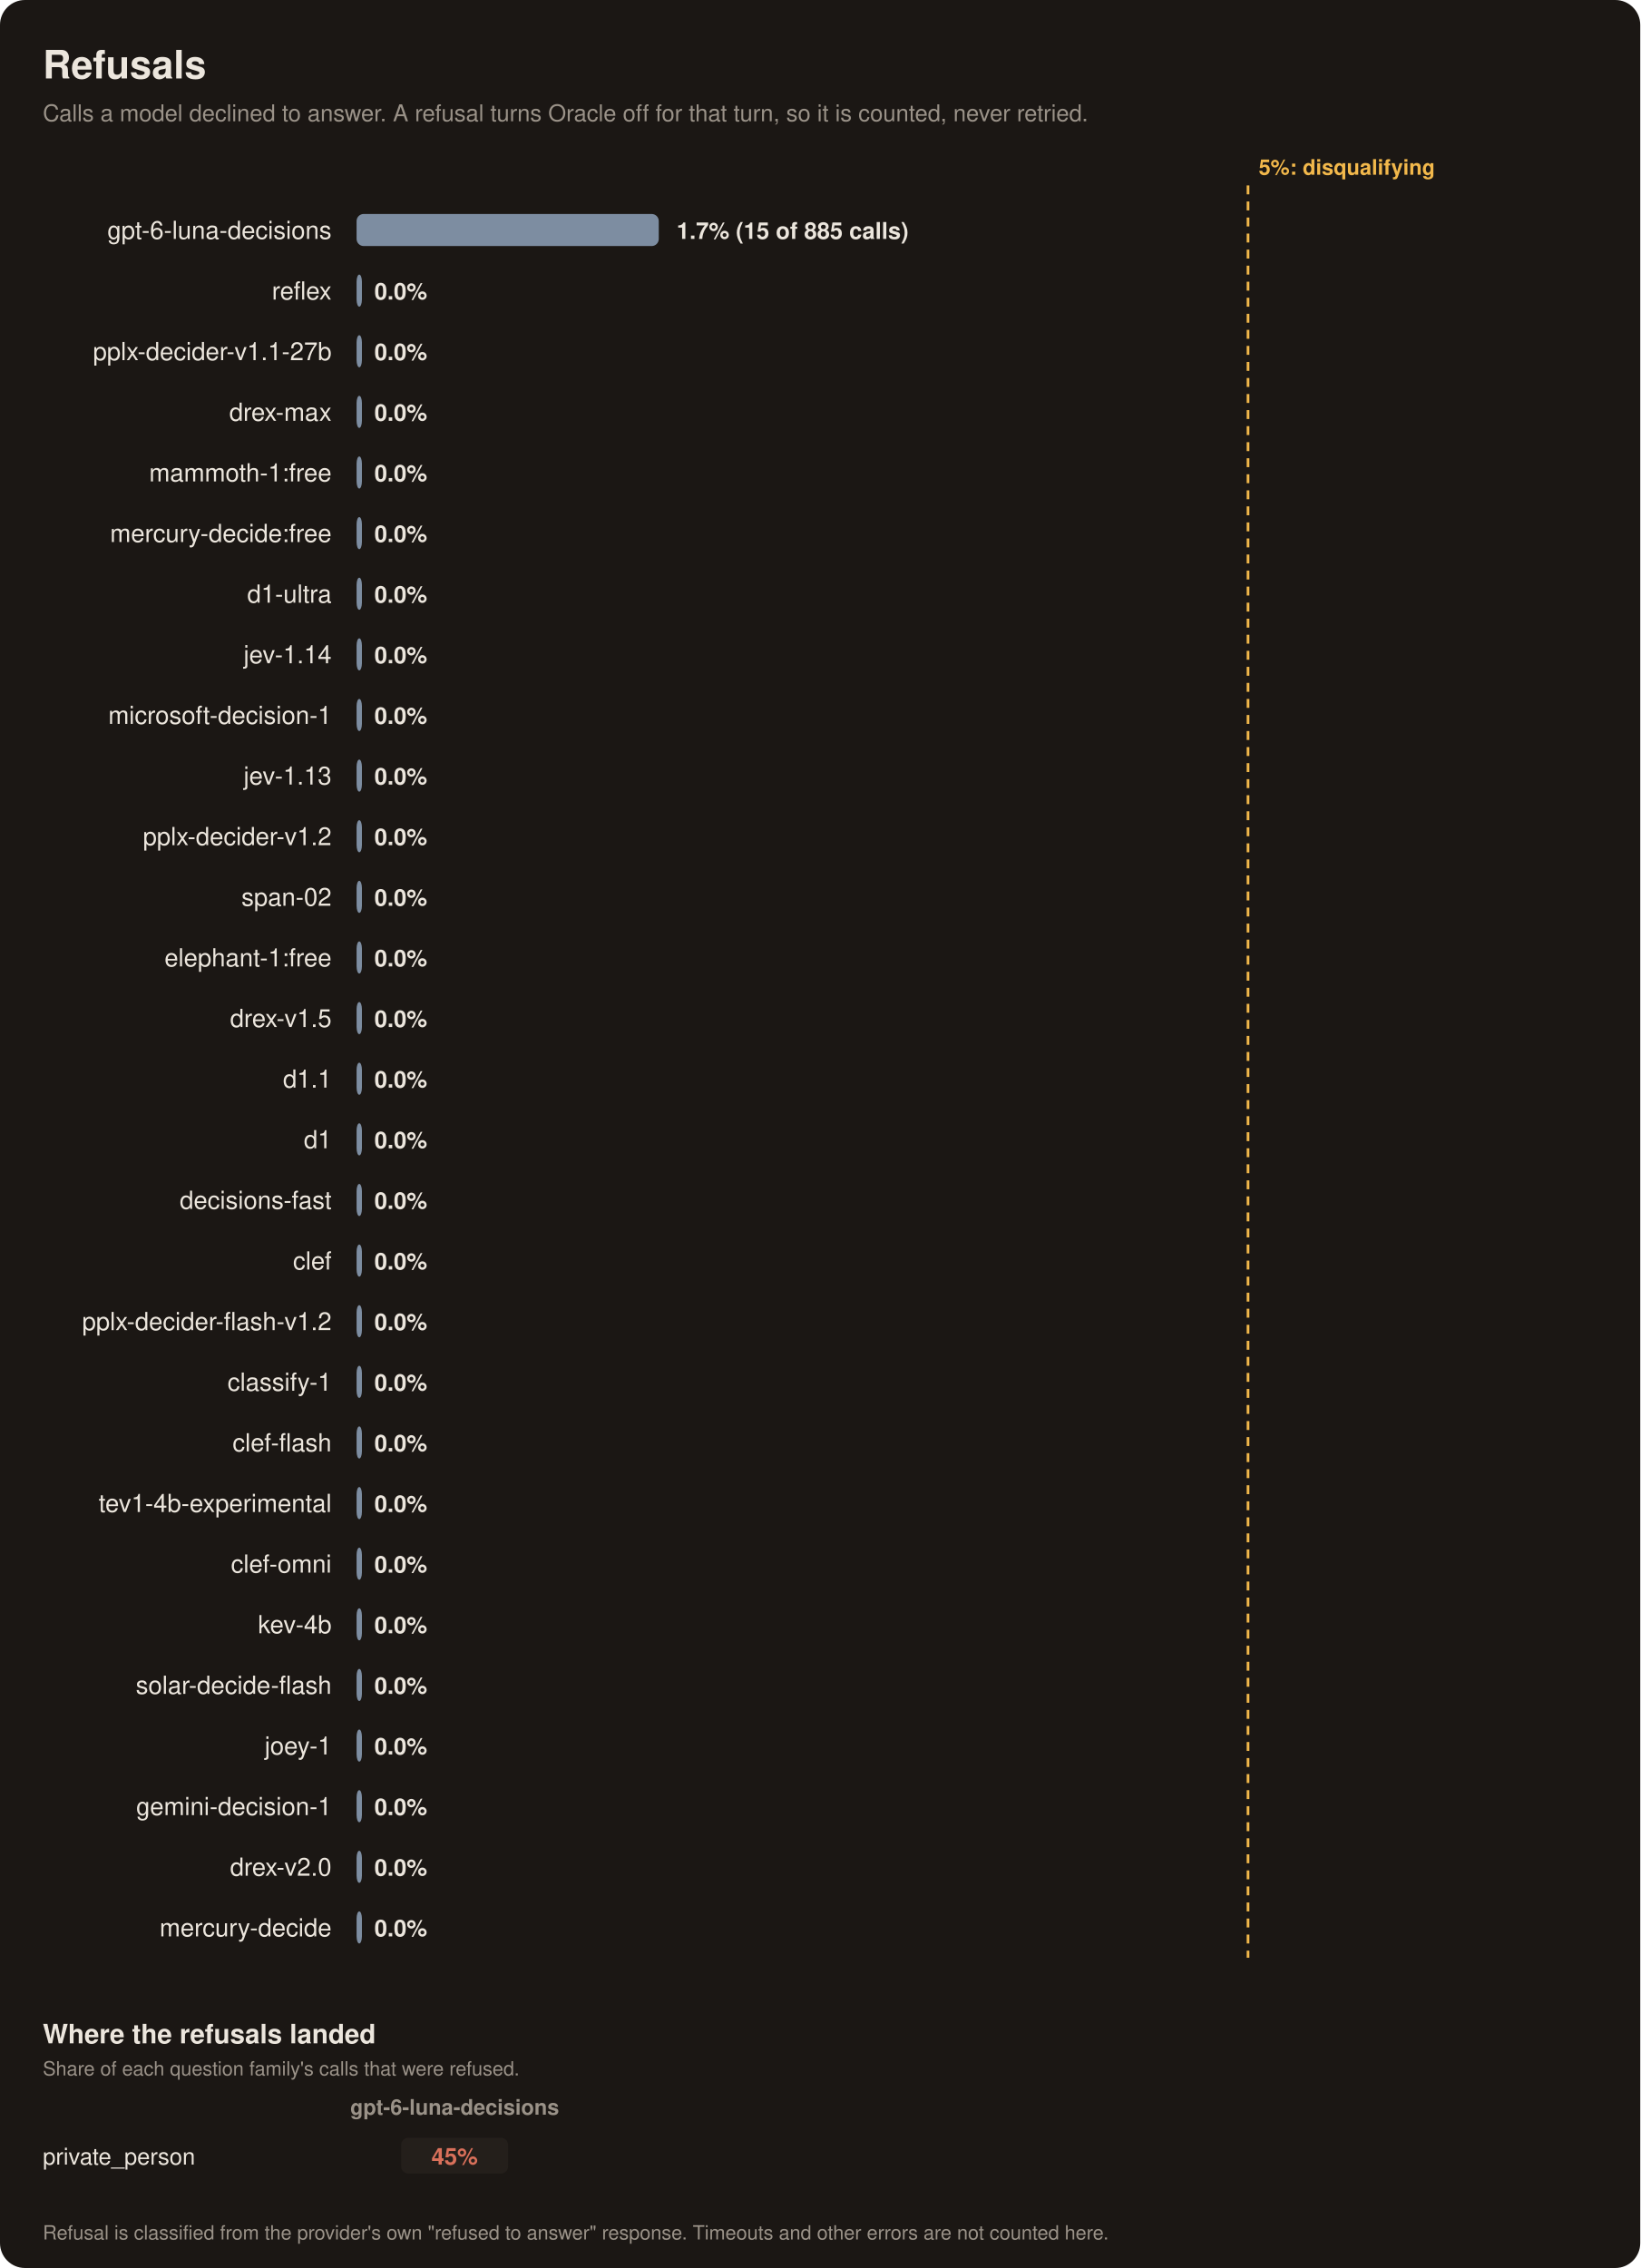
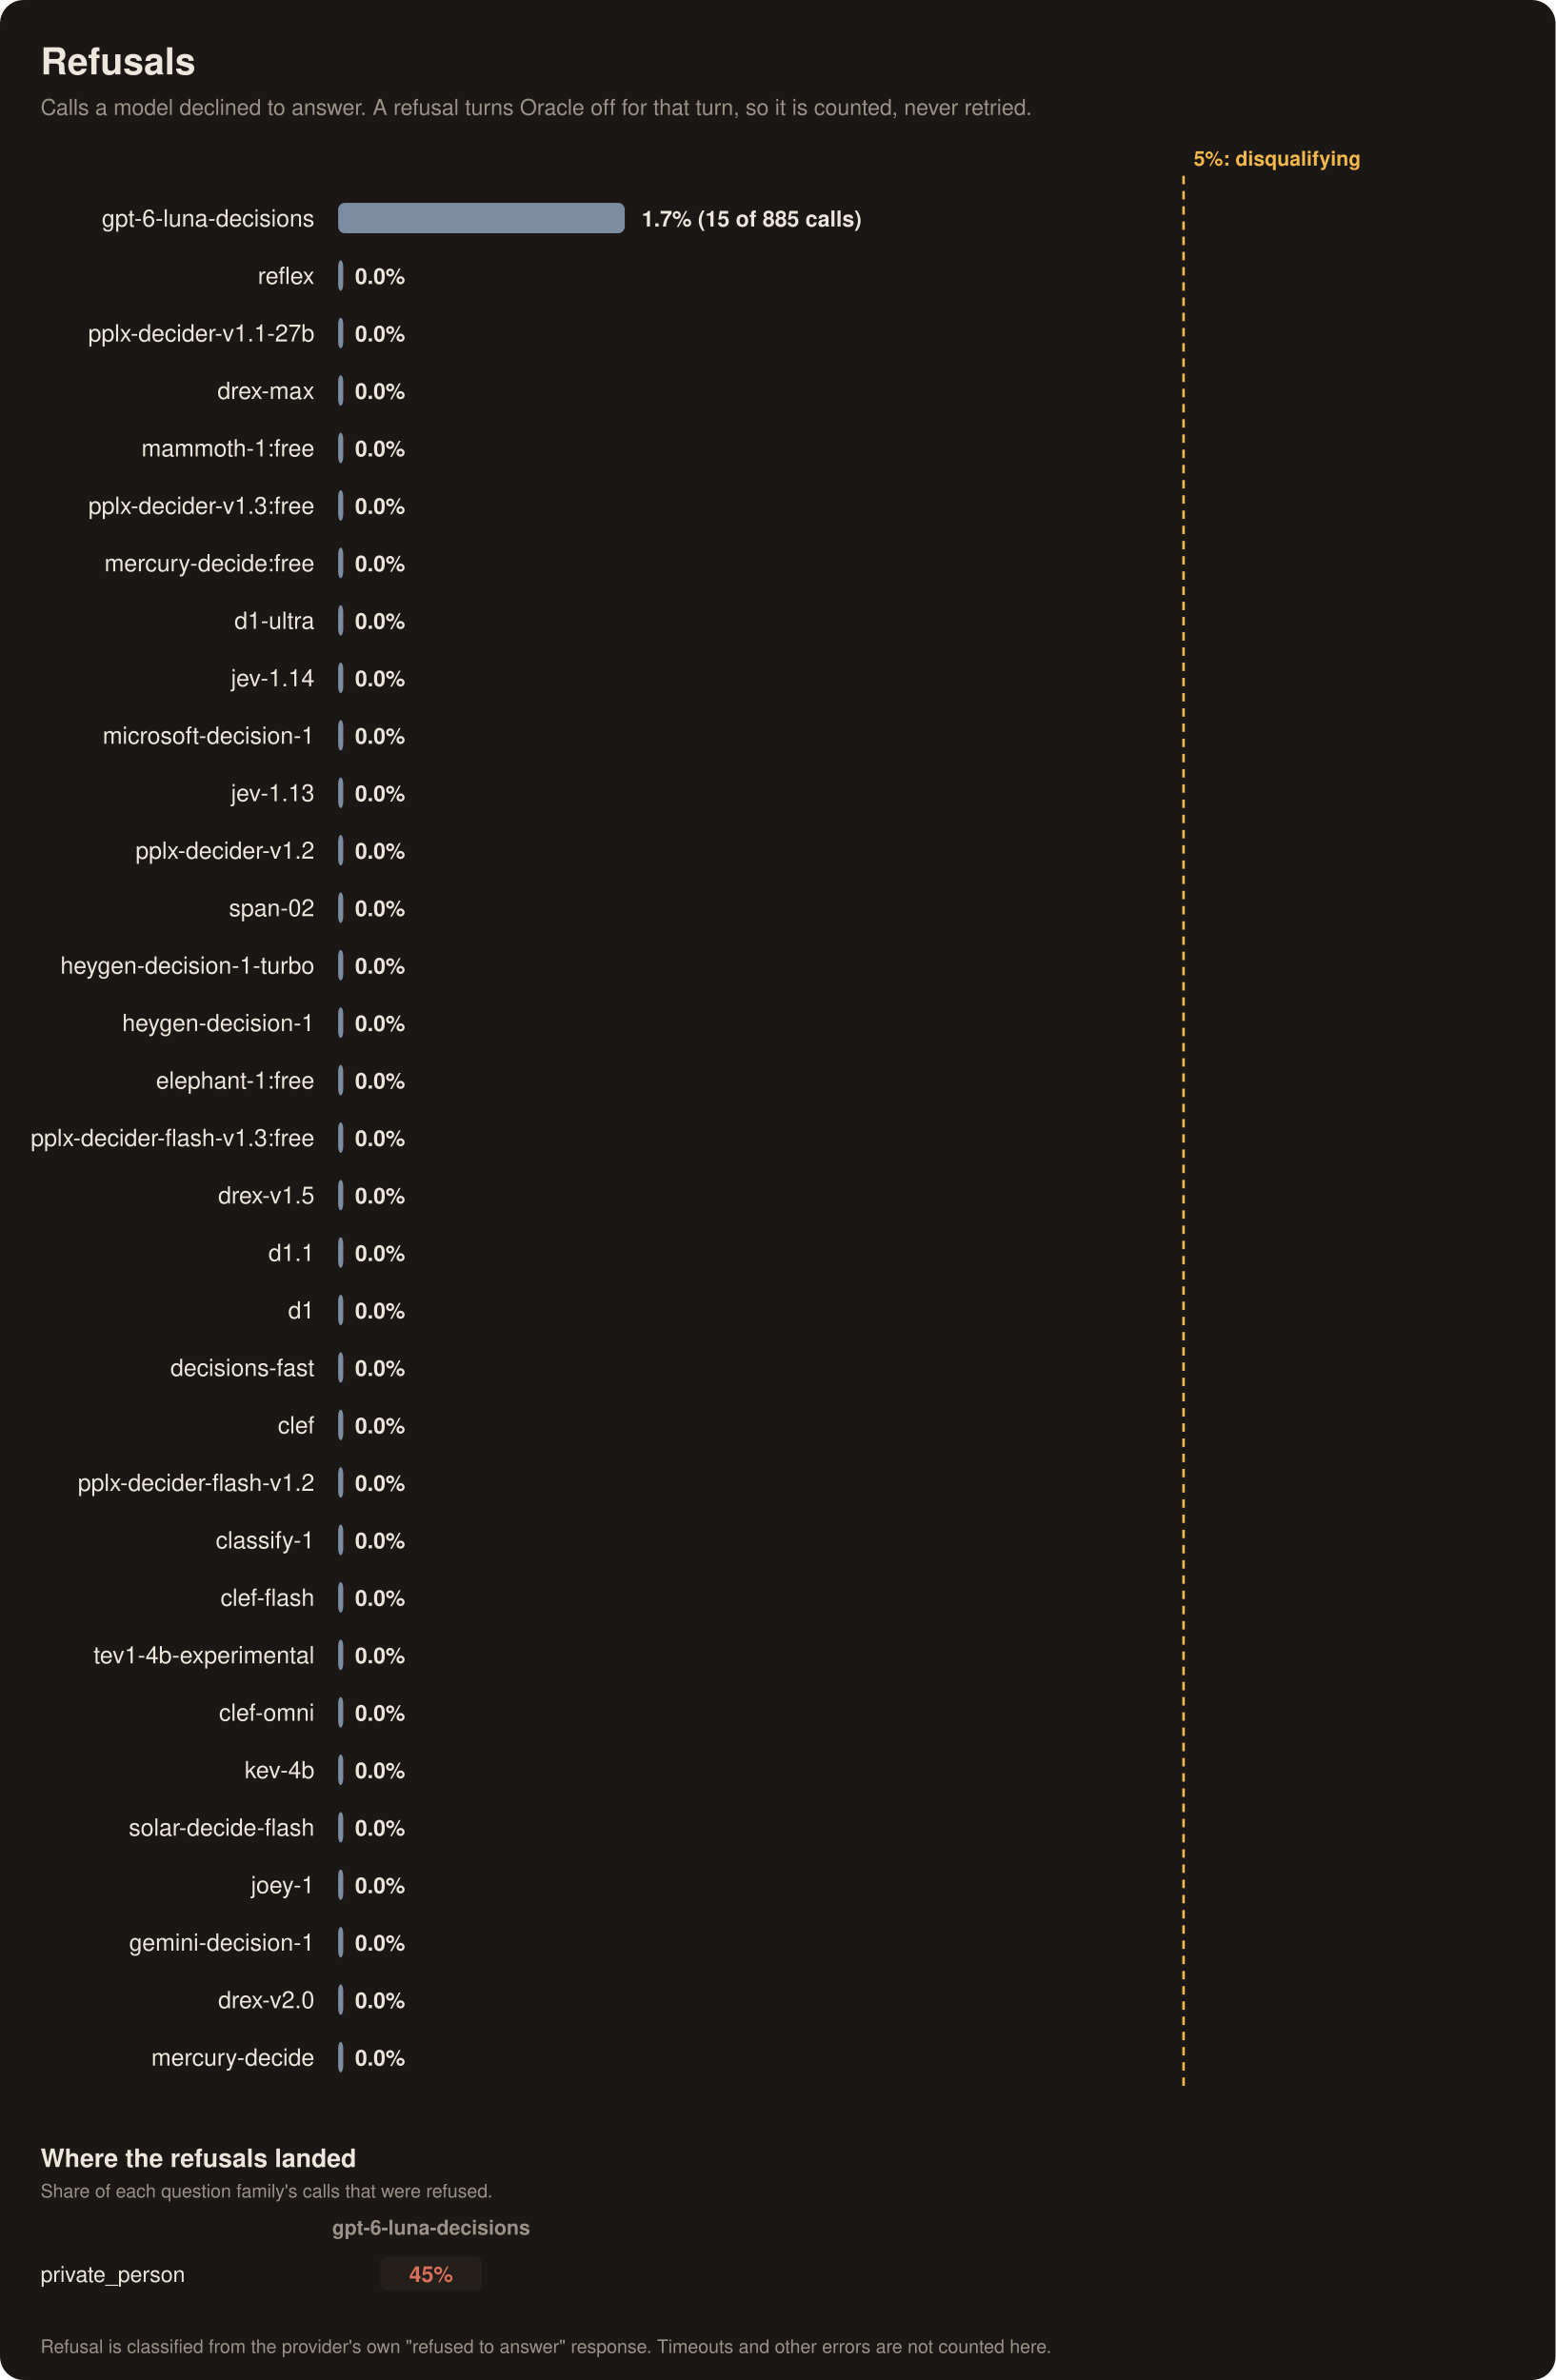
- <svg xmlns="http://www.w3.org/2000/svg" viewBox="0 0 920 1272" width="920" role="img" aria-label="Refusals" font-family="-apple-system,BlinkMacSystemFont,'Segoe UI',Helvetica,Arial,sans-serif">
-   <rect width="920" height="1272" rx="14" fill="#1b1714" />
+ <svg xmlns="http://www.w3.org/2000/svg" viewBox="0 0 920 1408" width="920" role="img" aria-label="Refusals" font-family="-apple-system,BlinkMacSystemFont,'Segoe UI',Helvetica,Arial,sans-serif">
+   <rect width="920" height="1408" rx="14" fill="#1b1714" />
  <text x="24.0" y="44.0" font-size="22" font-weight="700" fill="#ece6dd" text-anchor="start">Refusals</text>
  <text x="24.0" y="68.0" font-size="13" font-weight="400" fill="#9a9288" text-anchor="start">Calls a model declined to answer. A refusal turns Oracle off for that turn, so it is counted, never retried.</text>
-   <line x1="700.0" y1="104.0" x2="700.0" y2="1098.0" stroke="#f2b84b" stroke-width="1.5" stroke-dasharray="5 4" />
+   <line x1="700.0" y1="104.0" x2="700.0" y2="1234.0" stroke="#f2b84b" stroke-width="1.5" stroke-dasharray="5 4" />
  <text x="706.0" y="98.0" font-size="12" font-weight="600" fill="#f2b84b" text-anchor="start">5%: disqualifying</text>
  <text x="186.0" y="134.0" font-size="14" font-weight="500" fill="#ece6dd" text-anchor="end">gpt-6-luna-decisions</text>
  <rect x="200.0" y="120.0" width="169.5" height="18.0" rx="4.0" fill="#7d8da1" />
  <text x="379.5" y="134.0" font-size="13" font-weight="600" fill="#ece6dd" text-anchor="start">1.7%  (15 of 885 calls)</text>
  <text x="186.0" y="168.0" font-size="14" font-weight="500" fill="#ece6dd" text-anchor="end">reflex</text>
  <rect x="200.0" y="154.0" width="3.0" height="18.0" rx="4.0" fill="#7d8da1" />
  <text x="210.0" y="168.0" font-size="13" font-weight="600" fill="#ece6dd" text-anchor="start">0.0%</text>
  <text x="186.0" y="202.0" font-size="14" font-weight="500" fill="#ece6dd" text-anchor="end">pplx-decider-v1.1-27b</text>
  <rect x="200.0" y="188.0" width="3.0" height="18.0" rx="4.0" fill="#7d8da1" />
  <text x="210.0" y="202.0" font-size="13" font-weight="600" fill="#ece6dd" text-anchor="start">0.0%</text>
  <text x="186.0" y="236.0" font-size="14" font-weight="500" fill="#ece6dd" text-anchor="end">drex-max</text>
  <rect x="200.0" y="222.0" width="3.0" height="18.0" rx="4.0" fill="#7d8da1" />
  <text x="210.0" y="236.0" font-size="13" font-weight="600" fill="#ece6dd" text-anchor="start">0.0%</text>
  <text x="186.0" y="270.0" font-size="14" font-weight="500" fill="#ece6dd" text-anchor="end">mammoth-1:free</text>
  <rect x="200.0" y="256.0" width="3.0" height="18.0" rx="4.0" fill="#7d8da1" />
  <text x="210.0" y="270.0" font-size="13" font-weight="600" fill="#ece6dd" text-anchor="start">0.0%</text>
-   <text x="186.0" y="304.0" font-size="14" font-weight="500" fill="#ece6dd" text-anchor="end">mercury-decide:free</text>
+   <text x="186.0" y="304.0" font-size="14" font-weight="500" fill="#ece6dd" text-anchor="end">pplx-decider-v1.3:free</text>
  <rect x="200.0" y="290.0" width="3.0" height="18.0" rx="4.0" fill="#7d8da1" />
  <text x="210.0" y="304.0" font-size="13" font-weight="600" fill="#ece6dd" text-anchor="start">0.0%</text>
-   <text x="186.0" y="338.0" font-size="14" font-weight="500" fill="#ece6dd" text-anchor="end">d1-ultra</text>
+   <text x="186.0" y="338.0" font-size="14" font-weight="500" fill="#ece6dd" text-anchor="end">mercury-decide:free</text>
  <rect x="200.0" y="324.0" width="3.0" height="18.0" rx="4.0" fill="#7d8da1" />
  <text x="210.0" y="338.0" font-size="13" font-weight="600" fill="#ece6dd" text-anchor="start">0.0%</text>
-   <text x="186.0" y="372.0" font-size="14" font-weight="500" fill="#ece6dd" text-anchor="end">jev-1.14</text>
+   <text x="186.0" y="372.0" font-size="14" font-weight="500" fill="#ece6dd" text-anchor="end">d1-ultra</text>
  <rect x="200.0" y="358.0" width="3.0" height="18.0" rx="4.0" fill="#7d8da1" />
  <text x="210.0" y="372.0" font-size="13" font-weight="600" fill="#ece6dd" text-anchor="start">0.0%</text>
-   <text x="186.0" y="406.0" font-size="14" font-weight="500" fill="#ece6dd" text-anchor="end">microsoft-decision-1</text>
+   <text x="186.0" y="406.0" font-size="14" font-weight="500" fill="#ece6dd" text-anchor="end">jev-1.14</text>
  <rect x="200.0" y="392.0" width="3.0" height="18.0" rx="4.0" fill="#7d8da1" />
  <text x="210.0" y="406.0" font-size="13" font-weight="600" fill="#ece6dd" text-anchor="start">0.0%</text>
-   <text x="186.0" y="440.0" font-size="14" font-weight="500" fill="#ece6dd" text-anchor="end">jev-1.13</text>
+   <text x="186.0" y="440.0" font-size="14" font-weight="500" fill="#ece6dd" text-anchor="end">microsoft-decision-1</text>
  <rect x="200.0" y="426.0" width="3.0" height="18.0" rx="4.0" fill="#7d8da1" />
  <text x="210.0" y="440.0" font-size="13" font-weight="600" fill="#ece6dd" text-anchor="start">0.0%</text>
-   <text x="186.0" y="474.0" font-size="14" font-weight="500" fill="#ece6dd" text-anchor="end">pplx-decider-v1.2</text>
+   <text x="186.0" y="474.0" font-size="14" font-weight="500" fill="#ece6dd" text-anchor="end">jev-1.13</text>
  <rect x="200.0" y="460.0" width="3.0" height="18.0" rx="4.0" fill="#7d8da1" />
  <text x="210.0" y="474.0" font-size="13" font-weight="600" fill="#ece6dd" text-anchor="start">0.0%</text>
-   <text x="186.0" y="508.0" font-size="14" font-weight="500" fill="#ece6dd" text-anchor="end">span-02</text>
+   <text x="186.0" y="508.0" font-size="14" font-weight="500" fill="#ece6dd" text-anchor="end">pplx-decider-v1.2</text>
  <rect x="200.0" y="494.0" width="3.0" height="18.0" rx="4.0" fill="#7d8da1" />
  <text x="210.0" y="508.0" font-size="13" font-weight="600" fill="#ece6dd" text-anchor="start">0.0%</text>
-   <text x="186.0" y="542.0" font-size="14" font-weight="500" fill="#ece6dd" text-anchor="end">elephant-1:free</text>
+   <text x="186.0" y="542.0" font-size="14" font-weight="500" fill="#ece6dd" text-anchor="end">span-02</text>
  <rect x="200.0" y="528.0" width="3.0" height="18.0" rx="4.0" fill="#7d8da1" />
  <text x="210.0" y="542.0" font-size="13" font-weight="600" fill="#ece6dd" text-anchor="start">0.0%</text>
-   <text x="186.0" y="576.0" font-size="14" font-weight="500" fill="#ece6dd" text-anchor="end">drex-v1.5</text>
+   <text x="186.0" y="576.0" font-size="14" font-weight="500" fill="#ece6dd" text-anchor="end">heygen-decision-1-turbo</text>
  <rect x="200.0" y="562.0" width="3.0" height="18.0" rx="4.0" fill="#7d8da1" />
  <text x="210.0" y="576.0" font-size="13" font-weight="600" fill="#ece6dd" text-anchor="start">0.0%</text>
-   <text x="186.0" y="610.0" font-size="14" font-weight="500" fill="#ece6dd" text-anchor="end">d1.1</text>
+   <text x="186.0" y="610.0" font-size="14" font-weight="500" fill="#ece6dd" text-anchor="end">heygen-decision-1</text>
  <rect x="200.0" y="596.0" width="3.0" height="18.0" rx="4.0" fill="#7d8da1" />
  <text x="210.0" y="610.0" font-size="13" font-weight="600" fill="#ece6dd" text-anchor="start">0.0%</text>
-   <text x="186.0" y="644.0" font-size="14" font-weight="500" fill="#ece6dd" text-anchor="end">d1</text>
+   <text x="186.0" y="644.0" font-size="14" font-weight="500" fill="#ece6dd" text-anchor="end">elephant-1:free</text>
  <rect x="200.0" y="630.0" width="3.0" height="18.0" rx="4.0" fill="#7d8da1" />
  <text x="210.0" y="644.0" font-size="13" font-weight="600" fill="#ece6dd" text-anchor="start">0.0%</text>
-   <text x="186.0" y="678.0" font-size="14" font-weight="500" fill="#ece6dd" text-anchor="end">decisions-fast</text>
+   <text x="186.0" y="678.0" font-size="14" font-weight="500" fill="#ece6dd" text-anchor="end">pplx-decider-flash-v1.3:free</text>
  <rect x="200.0" y="664.0" width="3.0" height="18.0" rx="4.0" fill="#7d8da1" />
  <text x="210.0" y="678.0" font-size="13" font-weight="600" fill="#ece6dd" text-anchor="start">0.0%</text>
-   <text x="186.0" y="712.0" font-size="14" font-weight="500" fill="#ece6dd" text-anchor="end">clef</text>
+   <text x="186.0" y="712.0" font-size="14" font-weight="500" fill="#ece6dd" text-anchor="end">drex-v1.5</text>
  <rect x="200.0" y="698.0" width="3.0" height="18.0" rx="4.0" fill="#7d8da1" />
  <text x="210.0" y="712.0" font-size="13" font-weight="600" fill="#ece6dd" text-anchor="start">0.0%</text>
-   <text x="186.0" y="746.0" font-size="14" font-weight="500" fill="#ece6dd" text-anchor="end">pplx-decider-flash-v1.2</text>
+   <text x="186.0" y="746.0" font-size="14" font-weight="500" fill="#ece6dd" text-anchor="end">d1.1</text>
  <rect x="200.0" y="732.0" width="3.0" height="18.0" rx="4.0" fill="#7d8da1" />
  <text x="210.0" y="746.0" font-size="13" font-weight="600" fill="#ece6dd" text-anchor="start">0.0%</text>
-   <text x="186.0" y="780.0" font-size="14" font-weight="500" fill="#ece6dd" text-anchor="end">classify-1</text>
+   <text x="186.0" y="780.0" font-size="14" font-weight="500" fill="#ece6dd" text-anchor="end">d1</text>
  <rect x="200.0" y="766.0" width="3.0" height="18.0" rx="4.0" fill="#7d8da1" />
  <text x="210.0" y="780.0" font-size="13" font-weight="600" fill="#ece6dd" text-anchor="start">0.0%</text>
-   <text x="186.0" y="814.0" font-size="14" font-weight="500" fill="#ece6dd" text-anchor="end">clef-flash</text>
+   <text x="186.0" y="814.0" font-size="14" font-weight="500" fill="#ece6dd" text-anchor="end">decisions-fast</text>
  <rect x="200.0" y="800.0" width="3.0" height="18.0" rx="4.0" fill="#7d8da1" />
  <text x="210.0" y="814.0" font-size="13" font-weight="600" fill="#ece6dd" text-anchor="start">0.0%</text>
-   <text x="186.0" y="848.0" font-size="14" font-weight="500" fill="#ece6dd" text-anchor="end">tev1-4b-experimental</text>
+   <text x="186.0" y="848.0" font-size="14" font-weight="500" fill="#ece6dd" text-anchor="end">clef</text>
  <rect x="200.0" y="834.0" width="3.0" height="18.0" rx="4.0" fill="#7d8da1" />
  <text x="210.0" y="848.0" font-size="13" font-weight="600" fill="#ece6dd" text-anchor="start">0.0%</text>
-   <text x="186.0" y="882.0" font-size="14" font-weight="500" fill="#ece6dd" text-anchor="end">clef-omni</text>
+   <text x="186.0" y="882.0" font-size="14" font-weight="500" fill="#ece6dd" text-anchor="end">pplx-decider-flash-v1.2</text>
  <rect x="200.0" y="868.0" width="3.0" height="18.0" rx="4.0" fill="#7d8da1" />
  <text x="210.0" y="882.0" font-size="13" font-weight="600" fill="#ece6dd" text-anchor="start">0.0%</text>
-   <text x="186.0" y="916.0" font-size="14" font-weight="500" fill="#ece6dd" text-anchor="end">kev-4b</text>
+   <text x="186.0" y="916.0" font-size="14" font-weight="500" fill="#ece6dd" text-anchor="end">classify-1</text>
  <rect x="200.0" y="902.0" width="3.0" height="18.0" rx="4.0" fill="#7d8da1" />
  <text x="210.0" y="916.0" font-size="13" font-weight="600" fill="#ece6dd" text-anchor="start">0.0%</text>
-   <text x="186.0" y="950.0" font-size="14" font-weight="500" fill="#ece6dd" text-anchor="end">solar-decide-flash</text>
+   <text x="186.0" y="950.0" font-size="14" font-weight="500" fill="#ece6dd" text-anchor="end">clef-flash</text>
  <rect x="200.0" y="936.0" width="3.0" height="18.0" rx="4.0" fill="#7d8da1" />
  <text x="210.0" y="950.0" font-size="13" font-weight="600" fill="#ece6dd" text-anchor="start">0.0%</text>
-   <text x="186.0" y="984.0" font-size="14" font-weight="500" fill="#ece6dd" text-anchor="end">joey-1</text>
+   <text x="186.0" y="984.0" font-size="14" font-weight="500" fill="#ece6dd" text-anchor="end">tev1-4b-experimental</text>
  <rect x="200.0" y="970.0" width="3.0" height="18.0" rx="4.0" fill="#7d8da1" />
  <text x="210.0" y="984.0" font-size="13" font-weight="600" fill="#ece6dd" text-anchor="start">0.0%</text>
-   <text x="186.0" y="1018.0" font-size="14" font-weight="500" fill="#ece6dd" text-anchor="end">gemini-decision-1</text>
+   <text x="186.0" y="1018.0" font-size="14" font-weight="500" fill="#ece6dd" text-anchor="end">clef-omni</text>
  <rect x="200.0" y="1004.0" width="3.0" height="18.0" rx="4.0" fill="#7d8da1" />
  <text x="210.0" y="1018.0" font-size="13" font-weight="600" fill="#ece6dd" text-anchor="start">0.0%</text>
-   <text x="186.0" y="1052.0" font-size="14" font-weight="500" fill="#ece6dd" text-anchor="end">drex-v2.0</text>
+   <text x="186.0" y="1052.0" font-size="14" font-weight="500" fill="#ece6dd" text-anchor="end">kev-4b</text>
  <rect x="200.0" y="1038.0" width="3.0" height="18.0" rx="4.0" fill="#7d8da1" />
  <text x="210.0" y="1052.0" font-size="13" font-weight="600" fill="#ece6dd" text-anchor="start">0.0%</text>
-   <text x="186.0" y="1086.0" font-size="14" font-weight="500" fill="#ece6dd" text-anchor="end">mercury-decide</text>
+   <text x="186.0" y="1086.0" font-size="14" font-weight="500" fill="#ece6dd" text-anchor="end">solar-decide-flash</text>
  <rect x="200.0" y="1072.0" width="3.0" height="18.0" rx="4.0" fill="#7d8da1" />
  <text x="210.0" y="1086.0" font-size="13" font-weight="600" fill="#ece6dd" text-anchor="start">0.0%</text>
-   <text x="24.0" y="1146.0" font-size="15" font-weight="700" fill="#ece6dd" text-anchor="start">Where the refusals landed</text>
-   <text x="24.0" y="1164.0" font-size="11" font-weight="400" fill="#9a9288" text-anchor="start">Share of each question family's calls that were refused.</text>
-   <text x="255.0" y="1186.0" font-size="12" font-weight="600" fill="#9a9288" text-anchor="middle">gpt-6-luna-decisions</text>
-   <text x="24.0" y="1214.0" font-size="13" font-weight="500" fill="#ece6dd" text-anchor="start">private_person</text>
-   <rect x="225.0" y="1199.0" width="60.0" height="20.0" rx="4.0" fill="#241f1b" />
-   <text x="255.0" y="1214.0" font-size="13" font-weight="700" fill="#d9705a" text-anchor="middle">45%</text>
-   <text x="24.0" y="1256.0" font-size="11" font-weight="400" fill="#9a9288" text-anchor="start">Refusal is classified from the provider's own "refused to answer" response. Timeouts and other errors are not counted here.</text>
+   <text x="186.0" y="1120.0" font-size="14" font-weight="500" fill="#ece6dd" text-anchor="end">joey-1</text>
+   <rect x="200.0" y="1106.0" width="3.0" height="18.0" rx="4.0" fill="#7d8da1" />
+   <text x="210.0" y="1120.0" font-size="13" font-weight="600" fill="#ece6dd" text-anchor="start">0.0%</text>
+   <text x="186.0" y="1154.0" font-size="14" font-weight="500" fill="#ece6dd" text-anchor="end">gemini-decision-1</text>
+   <rect x="200.0" y="1140.0" width="3.0" height="18.0" rx="4.0" fill="#7d8da1" />
+   <text x="210.0" y="1154.0" font-size="13" font-weight="600" fill="#ece6dd" text-anchor="start">0.0%</text>
+   <text x="186.0" y="1188.0" font-size="14" font-weight="500" fill="#ece6dd" text-anchor="end">drex-v2.0</text>
+   <rect x="200.0" y="1174.0" width="3.0" height="18.0" rx="4.0" fill="#7d8da1" />
+   <text x="210.0" y="1188.0" font-size="13" font-weight="600" fill="#ece6dd" text-anchor="start">0.0%</text>
+   <text x="186.0" y="1222.0" font-size="14" font-weight="500" fill="#ece6dd" text-anchor="end">mercury-decide</text>
+   <rect x="200.0" y="1208.0" width="3.0" height="18.0" rx="4.0" fill="#7d8da1" />
+   <text x="210.0" y="1222.0" font-size="13" font-weight="600" fill="#ece6dd" text-anchor="start">0.0%</text>
+   <text x="24.0" y="1282.0" font-size="15" font-weight="700" fill="#ece6dd" text-anchor="start">Where the refusals landed</text>
+   <text x="24.0" y="1300.0" font-size="11" font-weight="400" fill="#9a9288" text-anchor="start">Share of each question family's calls that were refused.</text>
+   <text x="255.0" y="1322.0" font-size="12" font-weight="600" fill="#9a9288" text-anchor="middle">gpt-6-luna-decisions</text>
+   <text x="24.0" y="1350.0" font-size="13" font-weight="500" fill="#ece6dd" text-anchor="start">private_person</text>
+   <rect x="225.0" y="1335.0" width="60.0" height="20.0" rx="4.0" fill="#241f1b" />
+   <text x="255.0" y="1350.0" font-size="13" font-weight="700" fill="#d9705a" text-anchor="middle">45%</text>
+   <text x="24.0" y="1392.0" font-size="11" font-weight="400" fill="#9a9288" text-anchor="start">Refusal is classified from the provider's own "refused to answer" response. Timeouts and other errors are not counted here.</text>
</svg>
